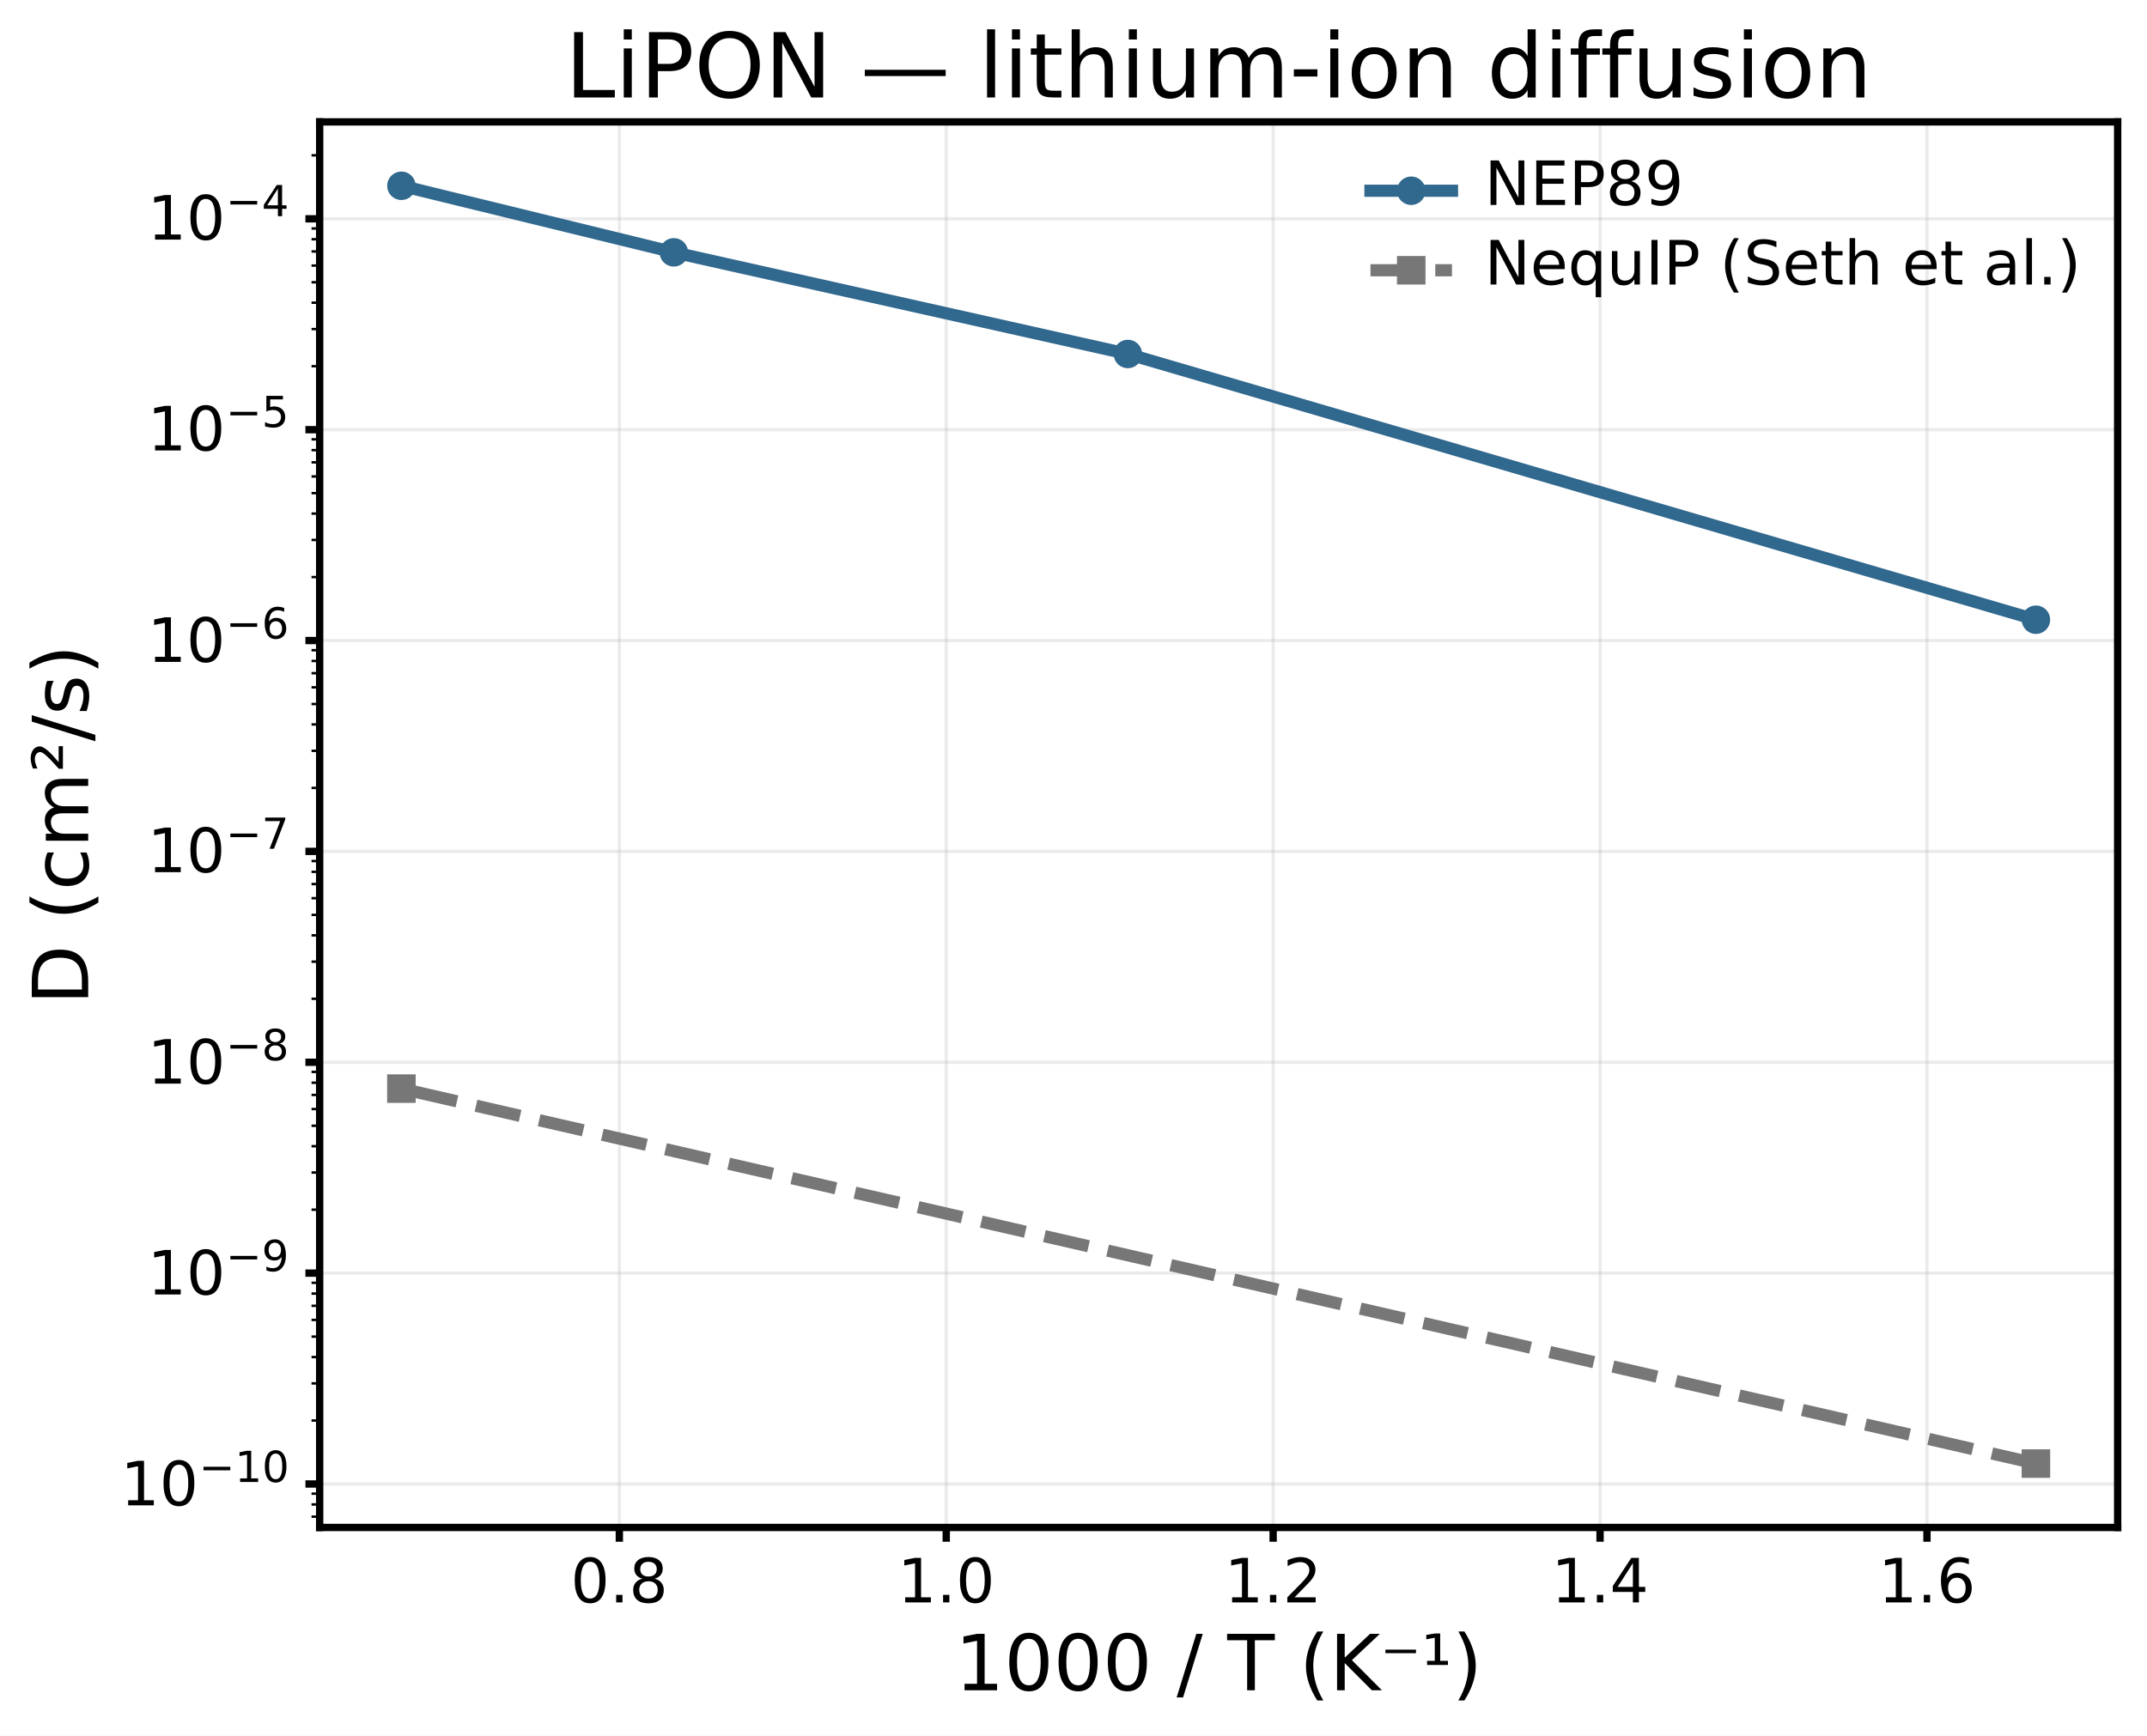
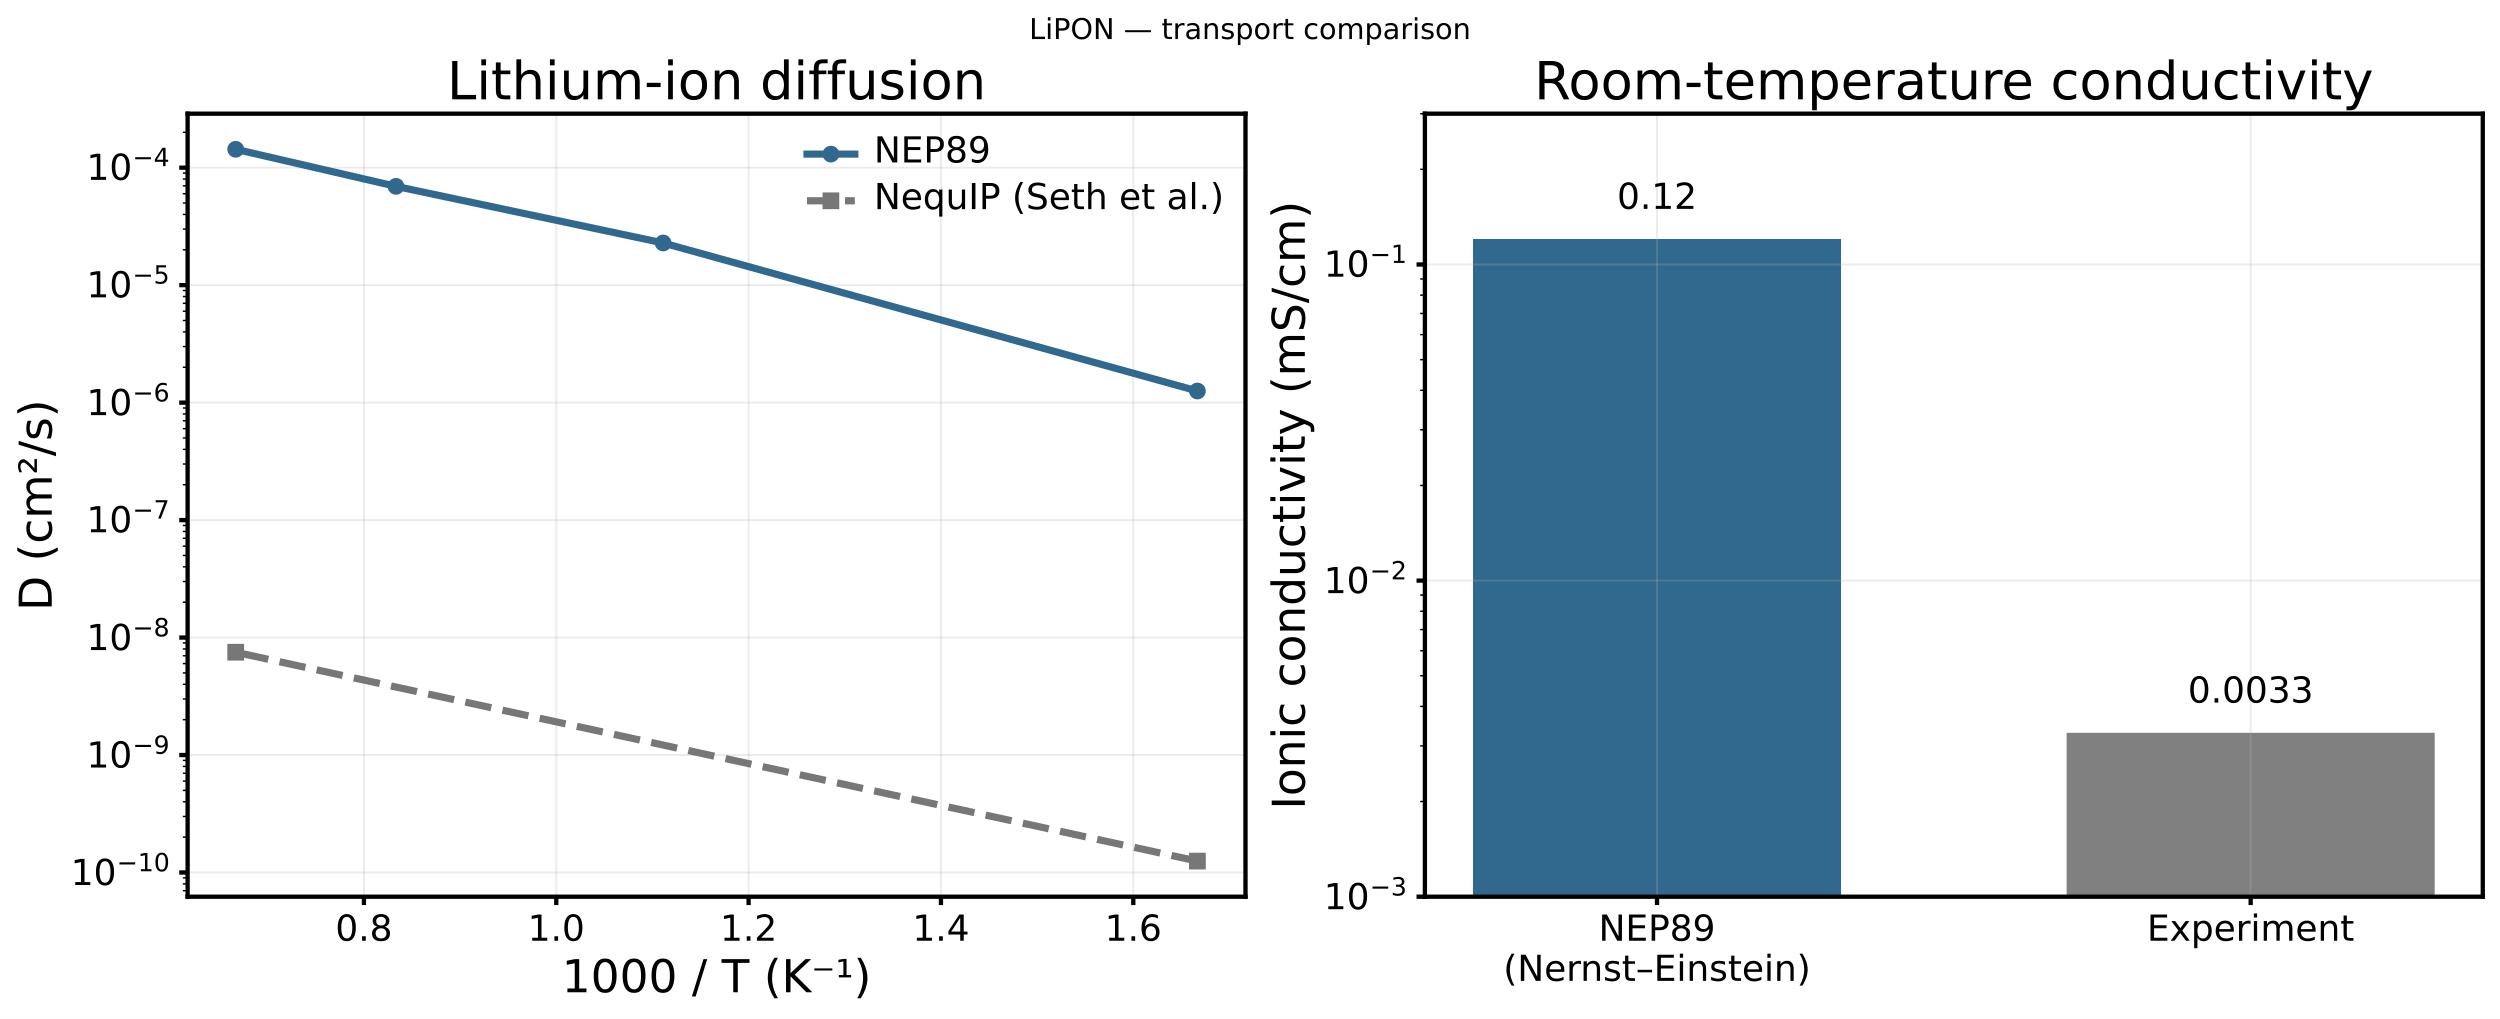
- <svg xmlns="http://www.w3.org/2000/svg" xmlns:xlink="http://www.w3.org/1999/xlink" width="526.8pt" height="426pt" viewBox="0 0 526.8 426" version="1.1">
+ <svg xmlns="http://www.w3.org/2000/svg" xmlns:xlink="http://www.w3.org/1999/xlink" width="1045.2pt" height="426pt" viewBox="0 0 1045.2 426" version="1.1">
  <defs>
    <style type="text/css">*{stroke-linejoin: round; stroke-linecap: butt}</style>
  </defs>
  <g id="figure_1">
    <g id="patch_1">
-       <path d="M 0 426 L 526.8 426 L 526.8 0 L 0 0 z " style="fill: #ffffff" />
+       <path d="M 0 426 L 1045.2 426 L 1045.2 0 L 0 0 z " style="fill: #ffffff" />
    </g>
    <g id="axes_1">
      <g id="patch_2">
-         <path d="M 78.438 374.894 L 519.6 374.894 L 519.6 29.917 L 78.438 29.917 z " style="fill: #ffffff" />
+         <path d="M 78.438 374.894 L 520.716 374.894 L 520.716 47.531 L 78.438 47.531 z " style="fill: #ffffff" />
      </g>
      <g id="matplotlib.axis_1">
        <g id="xtick_1">
          <g id="line2d_1">
-             <path d="M 151.965 374.894 L 151.965 29.917 " clip-path="url(#p8b41a40619)" style="fill: none; stroke: #b0b0b0; stroke-opacity: 0.25; stroke-width: 0.8; stroke-linecap: square" />
+             <path d="M 152.151 374.894 L 152.151 47.531 " clip-path="url(#pea3d9ee9ef)" style="fill: none; stroke: #b0b0b0; stroke-opacity: 0.25; stroke-width: 0.8; stroke-linecap: square" />
          </g>
          <g id="line2d_2">
            <defs>
-               <path id="me7ac1011f6" d="M 0 0 L 0 3.5 " style="stroke: #000000; stroke-width: 1.8" />
+               <path id="m9c384a475c" d="M 0 0 L 0 3.5 " style="stroke: #000000; stroke-width: 1.8" />
            </defs>
            <g>
-               <use xlink:href="#me7ac1011f6" x="151.965" y="374.894" style="stroke: #000000; stroke-width: 1.8" />
+               <use xlink:href="#m9c384a475c" x="152.151" y="374.894" style="stroke: #000000; stroke-width: 1.8" />
            </g>
          </g>
          <g id="text_1">
-             <text style="font: 15px 'DejaVu Sans'; text-anchor: middle" x="151.965" y="393.292" transform="rotate(-0 151.9653 393.2916)">0.8</text>
+             <text style="font: 15px 'DejaVu Sans'; text-anchor: middle" x="152.151" y="393.292" transform="rotate(-0 152.1513 393.2916)">0.8</text>
          </g>
        </g>
        <g id="xtick_2">
          <g id="line2d_3">
-             <path d="M 232.176 374.894 L 232.176 29.917 " clip-path="url(#p8b41a40619)" style="fill: none; stroke: #b0b0b0; stroke-opacity: 0.25; stroke-width: 0.8; stroke-linecap: square" />
+             <path d="M 232.565 374.894 L 232.565 47.531 " clip-path="url(#pea3d9ee9ef)" style="fill: none; stroke: #b0b0b0; stroke-opacity: 0.25; stroke-width: 0.8; stroke-linecap: square" />
          </g>
          <g id="line2d_4">
            <g>
-               <use xlink:href="#me7ac1011f6" x="232.176" y="374.894" style="stroke: #000000; stroke-width: 1.8" />
+               <use xlink:href="#m9c384a475c" x="232.565" y="374.894" style="stroke: #000000; stroke-width: 1.8" />
            </g>
          </g>
          <g id="text_2">
-             <text style="font: 15px 'DejaVu Sans'; text-anchor: middle" x="232.176" y="393.292" transform="rotate(-0 232.1764 393.2916)">1.0</text>
+             <text style="font: 15px 'DejaVu Sans'; text-anchor: middle" x="232.565" y="393.292" transform="rotate(-0 232.5654 393.2916)">1.0</text>
          </g>
        </g>
        <g id="xtick_3">
          <g id="line2d_5">
-             <path d="M 312.387 374.894 L 312.387 29.917 " clip-path="url(#p8b41a40619)" style="fill: none; stroke: #b0b0b0; stroke-opacity: 0.25; stroke-width: 0.8; stroke-linecap: square" />
+             <path d="M 312.979 374.894 L 312.979 47.531 " clip-path="url(#pea3d9ee9ef)" style="fill: none; stroke: #b0b0b0; stroke-opacity: 0.25; stroke-width: 0.8; stroke-linecap: square" />
          </g>
          <g id="line2d_6">
            <g>
-               <use xlink:href="#me7ac1011f6" x="312.387" y="374.894" style="stroke: #000000; stroke-width: 1.8" />
+               <use xlink:href="#m9c384a475c" x="312.979" y="374.894" style="stroke: #000000; stroke-width: 1.8" />
            </g>
          </g>
          <g id="text_3">
-             <text style="font: 15px 'DejaVu Sans'; text-anchor: middle" x="312.387" y="393.292" transform="rotate(-0 312.3875 393.2916)">1.2</text>
+             <text style="font: 15px 'DejaVu Sans'; text-anchor: middle" x="312.979" y="393.292" transform="rotate(-0 312.9794 393.2916)">1.2</text>
          </g>
        </g>
        <g id="xtick_4">
          <g id="line2d_7">
-             <path d="M 392.599 374.894 L 392.599 29.917 " clip-path="url(#p8b41a40619)" style="fill: none; stroke: #b0b0b0; stroke-opacity: 0.25; stroke-width: 0.8; stroke-linecap: square" />
+             <path d="M 393.394 374.894 L 393.394 47.531 " clip-path="url(#pea3d9ee9ef)" style="fill: none; stroke: #b0b0b0; stroke-opacity: 0.25; stroke-width: 0.8; stroke-linecap: square" />
          </g>
          <g id="line2d_8">
            <g>
-               <use xlink:href="#me7ac1011f6" x="392.599" y="374.894" style="stroke: #000000; stroke-width: 1.8" />
+               <use xlink:href="#m9c384a475c" x="393.394" y="374.894" style="stroke: #000000; stroke-width: 1.8" />
            </g>
          </g>
          <g id="text_4">
-             <text style="font: 15px 'DejaVu Sans'; text-anchor: middle" x="392.599" y="393.292" transform="rotate(-0 392.5986 393.2916)">1.4</text>
+             <text style="font: 15px 'DejaVu Sans'; text-anchor: middle" x="393.394" y="393.292" transform="rotate(-0 393.3935 393.2916)">1.4</text>
          </g>
        </g>
        <g id="xtick_5">
          <g id="line2d_9">
-             <path d="M 472.81 374.894 L 472.81 29.917 " clip-path="url(#p8b41a40619)" style="fill: none; stroke: #b0b0b0; stroke-opacity: 0.25; stroke-width: 0.8; stroke-linecap: square" />
+             <path d="M 473.808 374.894 L 473.808 47.531 " clip-path="url(#pea3d9ee9ef)" style="fill: none; stroke: #b0b0b0; stroke-opacity: 0.25; stroke-width: 0.8; stroke-linecap: square" />
          </g>
          <g id="line2d_10">
            <g>
-               <use xlink:href="#me7ac1011f6" x="472.81" y="374.894" style="stroke: #000000; stroke-width: 1.8" />
+               <use xlink:href="#m9c384a475c" x="473.808" y="374.894" style="stroke: #000000; stroke-width: 1.8" />
            </g>
          </g>
          <g id="text_5">
-             <text style="font: 15px 'DejaVu Sans'; text-anchor: middle" x="472.81" y="393.292" transform="rotate(-0 472.8097 393.2916)">1.6</text>
+             <text style="font: 15px 'DejaVu Sans'; text-anchor: middle" x="473.808" y="393.292" transform="rotate(-0 473.8076 393.2916)">1.6</text>
          </g>
        </g>
        <g id="text_6">
-           <text style="font: 19px 'DejaVu Sans'; text-anchor: middle" x="299.019" y="414.848" transform="rotate(-0 299.019 414.8481)">1000 / T (K⁻¹)</text>
+           <text style="font: 19px 'DejaVu Sans'; text-anchor: middle" x="299.577" y="414.848" transform="rotate(-0 299.5771 414.8481)">1000 / T (K⁻¹)</text>
        </g>
      </g>
      <g id="matplotlib.axis_2">
        <g id="ytick_1">
          <g id="line2d_11">
-             <path d="M 78.438 364.229 L 519.6 364.229 " clip-path="url(#p8b41a40619)" style="fill: none; stroke: #b0b0b0; stroke-opacity: 0.25; stroke-width: 0.8; stroke-linecap: square" />
+             <path d="M 78.438 364.773 L 520.716 364.773 " clip-path="url(#pea3d9ee9ef)" style="fill: none; stroke: #b0b0b0; stroke-opacity: 0.25; stroke-width: 0.8; stroke-linecap: square" />
          </g>
          <g id="line2d_12">
            <defs>
-               <path id="m8099c9e03c" d="M 0 0 L -3.5 0 " style="stroke: #000000; stroke-width: 1.8" />
+               <path id="m17ea9ce365" d="M 0 0 L -3.5 0 " style="stroke: #000000; stroke-width: 1.8" />
            </defs>
            <g>
-               <use xlink:href="#m8099c9e03c" x="78.438" y="364.229" style="stroke: #000000; stroke-width: 1.8" />
+               <use xlink:href="#m17ea9ce365" x="78.438" y="364.773" style="stroke: #000000; stroke-width: 1.8" />
            </g>
          </g>
          <g id="text_7">
-             <g transform="translate(29.58844 369.9275)">
+             <g transform="translate(29.58844 370.472)">
              <text>
                <tspan style="font: 15px 'DejaVu Sans'" x="0 9.543" y="-0.459">10</tspan>
                <tspan style="font: 10.5px 'DejaVu Sans'" x="19.23 28.028 34.709" y="-6.202">−10</tspan>
              </text>
            </g>
          </g>
        </g>
        <g id="ytick_2">
          <g id="line2d_13">
-             <path d="M 78.438 312.474 L 519.6 312.474 " clip-path="url(#p8b41a40619)" style="fill: none; stroke: #b0b0b0; stroke-opacity: 0.25; stroke-width: 0.8; stroke-linecap: square" />
+             <path d="M 78.438 315.661 L 520.716 315.661 " clip-path="url(#pea3d9ee9ef)" style="fill: none; stroke: #b0b0b0; stroke-opacity: 0.25; stroke-width: 0.8; stroke-linecap: square" />
          </g>
          <g id="line2d_14">
            <g>
-               <use xlink:href="#m8099c9e03c" x="78.438" y="312.474" style="stroke: #000000; stroke-width: 1.8" />
+               <use xlink:href="#m17ea9ce365" x="78.438" y="315.661" style="stroke: #000000; stroke-width: 1.8" />
            </g>
          </g>
          <g id="text_8">
-             <g transform="translate(36.18844 318.173)">
+             <g transform="translate(36.18844 321.3601)">
              <text>
                <tspan style="font: 15px 'DejaVu Sans'" x="0 9.543" y="-0.459">10</tspan>
                <tspan style="font: 10.5px 'DejaVu Sans'" x="19.23 28.028" y="-6.202">−9</tspan>
              </text>
            </g>
          </g>
        </g>
        <g id="ytick_3">
          <g id="line2d_15">
-             <path d="M 78.438 260.72 L 519.6 260.72 " clip-path="url(#p8b41a40619)" style="fill: none; stroke: #b0b0b0; stroke-opacity: 0.25; stroke-width: 0.8; stroke-linecap: square" />
+             <path d="M 78.438 266.549 L 520.716 266.549 " clip-path="url(#pea3d9ee9ef)" style="fill: none; stroke: #b0b0b0; stroke-opacity: 0.25; stroke-width: 0.8; stroke-linecap: square" />
          </g>
          <g id="line2d_16">
            <g>
-               <use xlink:href="#m8099c9e03c" x="78.438" y="260.72" style="stroke: #000000; stroke-width: 1.8" />
+               <use xlink:href="#m17ea9ce365" x="78.438" y="266.549" style="stroke: #000000; stroke-width: 1.8" />
            </g>
          </g>
          <g id="text_9">
-             <g transform="translate(36.18844 266.4186)">
+             <g transform="translate(36.18844 272.2482)">
              <text>
                <tspan style="font: 15px 'DejaVu Sans'" x="0 9.543" y="-0.459">10</tspan>
                <tspan style="font: 10.5px 'DejaVu Sans'" x="19.23 28.028" y="-6.202">−8</tspan>
              </text>
            </g>
          </g>
        </g>
        <g id="ytick_4">
          <g id="line2d_17">
-             <path d="M 78.438 208.965 L 519.6 208.965 " clip-path="url(#p8b41a40619)" style="fill: none; stroke: #b0b0b0; stroke-opacity: 0.25; stroke-width: 0.8; stroke-linecap: square" />
+             <path d="M 78.438 217.438 L 520.716 217.438 " clip-path="url(#pea3d9ee9ef)" style="fill: none; stroke: #b0b0b0; stroke-opacity: 0.25; stroke-width: 0.8; stroke-linecap: square" />
          </g>
          <g id="line2d_18">
            <g>
-               <use xlink:href="#m8099c9e03c" x="78.438" y="208.965" style="stroke: #000000; stroke-width: 1.8" />
+               <use xlink:href="#m17ea9ce365" x="78.438" y="217.438" style="stroke: #000000; stroke-width: 1.8" />
            </g>
          </g>
          <g id="text_10">
-             <g transform="translate(36.18844 214.6642)">
+             <g transform="translate(36.18844 223.1364)">
              <text>
                <tspan style="font: 15px 'DejaVu Sans'" x="0 9.543" y="-0.602">10</tspan>
                <tspan style="font: 10.5px 'DejaVu Sans'" x="19.23 28.028" y="-6.344">−7</tspan>
              </text>
            </g>
          </g>
        </g>
        <g id="ytick_5">
          <g id="line2d_19">
-             <path d="M 78.438 157.211 L 519.6 157.211 " clip-path="url(#p8b41a40619)" style="fill: none; stroke: #b0b0b0; stroke-opacity: 0.25; stroke-width: 0.8; stroke-linecap: square" />
+             <path d="M 78.438 168.326 L 520.716 168.326 " clip-path="url(#pea3d9ee9ef)" style="fill: none; stroke: #b0b0b0; stroke-opacity: 0.25; stroke-width: 0.8; stroke-linecap: square" />
          </g>
          <g id="line2d_20">
            <g>
-               <use xlink:href="#m8099c9e03c" x="78.438" y="157.211" style="stroke: #000000; stroke-width: 1.8" />
+               <use xlink:href="#m17ea9ce365" x="78.438" y="168.326" style="stroke: #000000; stroke-width: 1.8" />
            </g>
          </g>
          <g id="text_11">
-             <g transform="translate(36.18844 162.9098)">
+             <g transform="translate(36.18844 174.0245)">
              <text>
                <tspan style="font: 15px 'DejaVu Sans'" x="0 9.543" y="-0.459">10</tspan>
                <tspan style="font: 10.5px 'DejaVu Sans'" x="19.23 28.028" y="-6.202">−6</tspan>
              </text>
            </g>
          </g>
        </g>
        <g id="ytick_6">
          <g id="line2d_21">
-             <path d="M 78.438 105.457 L 519.6 105.457 " clip-path="url(#p8b41a40619)" style="fill: none; stroke: #b0b0b0; stroke-opacity: 0.25; stroke-width: 0.8; stroke-linecap: square" />
+             <path d="M 78.438 119.214 L 520.716 119.214 " clip-path="url(#pea3d9ee9ef)" style="fill: none; stroke: #b0b0b0; stroke-opacity: 0.25; stroke-width: 0.8; stroke-linecap: square" />
          </g>
          <g id="line2d_22">
            <g>
-               <use xlink:href="#m8099c9e03c" x="78.438" y="105.457" style="stroke: #000000; stroke-width: 1.8" />
+               <use xlink:href="#m17ea9ce365" x="78.438" y="119.214" style="stroke: #000000; stroke-width: 1.8" />
            </g>
          </g>
          <g id="text_12">
-             <g transform="translate(36.18844 111.1554)">
+             <g transform="translate(36.18844 124.9126)">
              <text>
                <tspan style="font: 15px 'DejaVu Sans'" x="0 9.543" y="-0.602">10</tspan>
                <tspan style="font: 10.5px 'DejaVu Sans'" x="19.23 28.028" y="-6.344">−5</tspan>
              </text>
            </g>
          </g>
        </g>
        <g id="ytick_7">
          <g id="line2d_23">
-             <path d="M 78.438 53.702 L 519.6 53.702 " clip-path="url(#p8b41a40619)" style="fill: none; stroke: #b0b0b0; stroke-opacity: 0.25; stroke-width: 0.8; stroke-linecap: square" />
+             <path d="M 78.438 70.102 L 520.716 70.102 " clip-path="url(#pea3d9ee9ef)" style="fill: none; stroke: #b0b0b0; stroke-opacity: 0.25; stroke-width: 0.8; stroke-linecap: square" />
          </g>
          <g id="line2d_24">
            <g>
-               <use xlink:href="#m8099c9e03c" x="78.438" y="53.702" style="stroke: #000000; stroke-width: 1.8" />
+               <use xlink:href="#m17ea9ce365" x="78.438" y="70.102" style="stroke: #000000; stroke-width: 1.8" />
            </g>
          </g>
          <g id="text_13">
-             <g transform="translate(36.18844 59.40093)">
+             <g transform="translate(36.18844 75.80069)">
              <text>
                <tspan style="font: 15px 'DejaVu Sans'" x="0 9.543" y="-0.602">10</tspan>
                <tspan style="font: 10.5px 'DejaVu Sans'" x="19.23 28.028" y="-6.344">−4</tspan>
              </text>
            </g>
          </g>
        </g>
        <g id="ytick_8">
          <g id="line2d_25">
            <defs>
-               <path id="mcd91b40dd8" d="M 0 0 L -2 0 " style="stroke: #000000; stroke-width: 0.6" />
+               <path id="md0afbcfcbe" d="M 0 0 L -2 0 " style="stroke: #000000; stroke-width: 0.6" />
            </defs>
            <g>
-               <use xlink:href="#mcd91b40dd8" x="78.438" y="372.245" style="stroke: #000000; stroke-width: 0.6" />
+               <use xlink:href="#md0afbcfcbe" x="78.438" y="372.381" style="stroke: #000000; stroke-width: 0.6" />
            </g>
          </g>
        </g>
        <g id="ytick_9">
          <g id="line2d_26">
            <g>
-               <use xlink:href="#mcd91b40dd8" x="78.438" y="369.244" style="stroke: #000000; stroke-width: 0.6" />
+               <use xlink:href="#md0afbcfcbe" x="78.438" y="369.533" style="stroke: #000000; stroke-width: 0.6" />
            </g>
          </g>
        </g>
        <g id="ytick_10">
          <g id="line2d_27">
            <g>
-               <use xlink:href="#mcd91b40dd8" x="78.438" y="366.597" style="stroke: #000000; stroke-width: 0.6" />
+               <use xlink:href="#md0afbcfcbe" x="78.438" y="367.02" style="stroke: #000000; stroke-width: 0.6" />
            </g>
          </g>
        </g>
        <g id="ytick_11">
          <g id="line2d_28">
            <g>
-               <use xlink:href="#mcd91b40dd8" x="78.438" y="348.649" style="stroke: #000000; stroke-width: 0.6" />
+               <use xlink:href="#md0afbcfcbe" x="78.438" y="349.989" style="stroke: #000000; stroke-width: 0.6" />
            </g>
          </g>
        </g>
        <g id="ytick_12">
          <g id="line2d_29">
            <g>
-               <use xlink:href="#mcd91b40dd8" x="78.438" y="339.535" style="stroke: #000000; stroke-width: 0.6" />
+               <use xlink:href="#md0afbcfcbe" x="78.438" y="341.341" style="stroke: #000000; stroke-width: 0.6" />
            </g>
          </g>
        </g>
        <g id="ytick_13">
          <g id="line2d_30">
            <g>
-               <use xlink:href="#mcd91b40dd8" x="78.438" y="333.069" style="stroke: #000000; stroke-width: 0.6" />
+               <use xlink:href="#md0afbcfcbe" x="78.438" y="335.205" style="stroke: #000000; stroke-width: 0.6" />
            </g>
          </g>
        </g>
        <g id="ytick_14">
          <g id="line2d_31">
            <g>
-               <use xlink:href="#mcd91b40dd8" x="78.438" y="328.054" style="stroke: #000000; stroke-width: 0.6" />
+               <use xlink:href="#md0afbcfcbe" x="78.438" y="330.445" style="stroke: #000000; stroke-width: 0.6" />
            </g>
          </g>
        </g>
        <g id="ytick_15">
          <g id="line2d_32">
            <g>
-               <use xlink:href="#mcd91b40dd8" x="78.438" y="323.956" style="stroke: #000000; stroke-width: 0.6" />
+               <use xlink:href="#md0afbcfcbe" x="78.438" y="326.557" style="stroke: #000000; stroke-width: 0.6" />
            </g>
          </g>
        </g>
        <g id="ytick_16">
          <g id="line2d_33">
            <g>
-               <use xlink:href="#mcd91b40dd8" x="78.438" y="320.491" style="stroke: #000000; stroke-width: 0.6" />
+               <use xlink:href="#md0afbcfcbe" x="78.438" y="323.269" style="stroke: #000000; stroke-width: 0.6" />
            </g>
          </g>
        </g>
        <g id="ytick_17">
          <g id="line2d_34">
            <g>
-               <use xlink:href="#mcd91b40dd8" x="78.438" y="317.49" style="stroke: #000000; stroke-width: 0.6" />
+               <use xlink:href="#md0afbcfcbe" x="78.438" y="320.421" style="stroke: #000000; stroke-width: 0.6" />
            </g>
          </g>
        </g>
        <g id="ytick_18">
          <g id="line2d_35">
            <g>
-               <use xlink:href="#mcd91b40dd8" x="78.438" y="314.842" style="stroke: #000000; stroke-width: 0.6" />
+               <use xlink:href="#md0afbcfcbe" x="78.438" y="317.909" style="stroke: #000000; stroke-width: 0.6" />
            </g>
          </g>
        </g>
        <g id="ytick_19">
          <g id="line2d_36">
            <g>
-               <use xlink:href="#mcd91b40dd8" x="78.438" y="296.895" style="stroke: #000000; stroke-width: 0.6" />
+               <use xlink:href="#md0afbcfcbe" x="78.438" y="300.877" style="stroke: #000000; stroke-width: 0.6" />
            </g>
          </g>
        </g>
        <g id="ytick_20">
          <g id="line2d_37">
            <g>
-               <use xlink:href="#mcd91b40dd8" x="78.438" y="287.781" style="stroke: #000000; stroke-width: 0.6" />
+               <use xlink:href="#md0afbcfcbe" x="78.438" y="292.229" style="stroke: #000000; stroke-width: 0.6" />
            </g>
          </g>
        </g>
        <g id="ytick_21">
          <g id="line2d_38">
            <g>
-               <use xlink:href="#mcd91b40dd8" x="78.438" y="281.315" style="stroke: #000000; stroke-width: 0.6" />
+               <use xlink:href="#md0afbcfcbe" x="78.438" y="286.093" style="stroke: #000000; stroke-width: 0.6" />
            </g>
          </g>
        </g>
        <g id="ytick_22">
          <g id="line2d_39">
            <g>
-               <use xlink:href="#mcd91b40dd8" x="78.438" y="276.299" style="stroke: #000000; stroke-width: 0.6" />
+               <use xlink:href="#md0afbcfcbe" x="78.438" y="281.334" style="stroke: #000000; stroke-width: 0.6" />
            </g>
          </g>
        </g>
        <g id="ytick_23">
          <g id="line2d_40">
            <g>
-               <use xlink:href="#mcd91b40dd8" x="78.438" y="272.201" style="stroke: #000000; stroke-width: 0.6" />
+               <use xlink:href="#md0afbcfcbe" x="78.438" y="277.445" style="stroke: #000000; stroke-width: 0.6" />
            </g>
          </g>
        </g>
        <g id="ytick_24">
          <g id="line2d_41">
            <g>
-               <use xlink:href="#mcd91b40dd8" x="78.438" y="268.737" style="stroke: #000000; stroke-width: 0.6" />
+               <use xlink:href="#md0afbcfcbe" x="78.438" y="274.157" style="stroke: #000000; stroke-width: 0.6" />
            </g>
          </g>
        </g>
        <g id="ytick_25">
          <g id="line2d_42">
            <g>
-               <use xlink:href="#mcd91b40dd8" x="78.438" y="265.735" style="stroke: #000000; stroke-width: 0.6" />
+               <use xlink:href="#md0afbcfcbe" x="78.438" y="271.309" style="stroke: #000000; stroke-width: 0.6" />
            </g>
          </g>
        </g>
        <g id="ytick_26">
          <g id="line2d_43">
            <g>
-               <use xlink:href="#mcd91b40dd8" x="78.438" y="263.088" style="stroke: #000000; stroke-width: 0.6" />
+               <use xlink:href="#md0afbcfcbe" x="78.438" y="268.797" style="stroke: #000000; stroke-width: 0.6" />
            </g>
          </g>
        </g>
        <g id="ytick_27">
          <g id="line2d_44">
            <g>
-               <use xlink:href="#mcd91b40dd8" x="78.438" y="245.14" style="stroke: #000000; stroke-width: 0.6" />
+               <use xlink:href="#md0afbcfcbe" x="78.438" y="251.765" style="stroke: #000000; stroke-width: 0.6" />
            </g>
          </g>
        </g>
        <g id="ytick_28">
          <g id="line2d_45">
            <g>
-               <use xlink:href="#mcd91b40dd8" x="78.438" y="236.027" style="stroke: #000000; stroke-width: 0.6" />
+               <use xlink:href="#md0afbcfcbe" x="78.438" y="243.117" style="stroke: #000000; stroke-width: 0.6" />
            </g>
          </g>
        </g>
        <g id="ytick_29">
          <g id="line2d_46">
            <g>
-               <use xlink:href="#mcd91b40dd8" x="78.438" y="229.561" style="stroke: #000000; stroke-width: 0.6" />
+               <use xlink:href="#md0afbcfcbe" x="78.438" y="236.981" style="stroke: #000000; stroke-width: 0.6" />
            </g>
          </g>
        </g>
        <g id="ytick_30">
          <g id="line2d_47">
            <g>
-               <use xlink:href="#mcd91b40dd8" x="78.438" y="224.545" style="stroke: #000000; stroke-width: 0.6" />
+               <use xlink:href="#md0afbcfcbe" x="78.438" y="232.222" style="stroke: #000000; stroke-width: 0.6" />
            </g>
          </g>
        </g>
        <g id="ytick_31">
          <g id="line2d_48">
            <g>
-               <use xlink:href="#mcd91b40dd8" x="78.438" y="220.447" style="stroke: #000000; stroke-width: 0.6" />
+               <use xlink:href="#md0afbcfcbe" x="78.438" y="228.333" style="stroke: #000000; stroke-width: 0.6" />
            </g>
          </g>
        </g>
        <g id="ytick_32">
          <g id="line2d_49">
            <g>
-               <use xlink:href="#mcd91b40dd8" x="78.438" y="216.982" style="stroke: #000000; stroke-width: 0.6" />
+               <use xlink:href="#md0afbcfcbe" x="78.438" y="225.045" style="stroke: #000000; stroke-width: 0.6" />
            </g>
          </g>
        </g>
        <g id="ytick_33">
          <g id="line2d_50">
            <g>
-               <use xlink:href="#mcd91b40dd8" x="78.438" y="213.981" style="stroke: #000000; stroke-width: 0.6" />
+               <use xlink:href="#md0afbcfcbe" x="78.438" y="222.197" style="stroke: #000000; stroke-width: 0.6" />
            </g>
          </g>
        </g>
        <g id="ytick_34">
          <g id="line2d_51">
            <g>
-               <use xlink:href="#mcd91b40dd8" x="78.438" y="211.334" style="stroke: #000000; stroke-width: 0.6" />
+               <use xlink:href="#md0afbcfcbe" x="78.438" y="219.685" style="stroke: #000000; stroke-width: 0.6" />
            </g>
          </g>
        </g>
        <g id="ytick_35">
          <g id="line2d_52">
            <g>
-               <use xlink:href="#mcd91b40dd8" x="78.438" y="193.386" style="stroke: #000000; stroke-width: 0.6" />
+               <use xlink:href="#md0afbcfcbe" x="78.438" y="202.653" style="stroke: #000000; stroke-width: 0.6" />
            </g>
          </g>
        </g>
        <g id="ytick_36">
          <g id="line2d_53">
            <g>
-               <use xlink:href="#mcd91b40dd8" x="78.438" y="184.272" style="stroke: #000000; stroke-width: 0.6" />
+               <use xlink:href="#md0afbcfcbe" x="78.438" y="194.005" style="stroke: #000000; stroke-width: 0.6" />
            </g>
          </g>
        </g>
        <g id="ytick_37">
          <g id="line2d_54">
            <g>
-               <use xlink:href="#mcd91b40dd8" x="78.438" y="177.806" style="stroke: #000000; stroke-width: 0.6" />
+               <use xlink:href="#md0afbcfcbe" x="78.438" y="187.869" style="stroke: #000000; stroke-width: 0.6" />
            </g>
          </g>
        </g>
        <g id="ytick_38">
          <g id="line2d_55">
            <g>
-               <use xlink:href="#mcd91b40dd8" x="78.438" y="172.791" style="stroke: #000000; stroke-width: 0.6" />
+               <use xlink:href="#md0afbcfcbe" x="78.438" y="183.11" style="stroke: #000000; stroke-width: 0.6" />
            </g>
          </g>
        </g>
        <g id="ytick_39">
          <g id="line2d_56">
            <g>
-               <use xlink:href="#mcd91b40dd8" x="78.438" y="168.693" style="stroke: #000000; stroke-width: 0.6" />
+               <use xlink:href="#md0afbcfcbe" x="78.438" y="179.221" style="stroke: #000000; stroke-width: 0.6" />
            </g>
          </g>
        </g>
        <g id="ytick_40">
          <g id="line2d_57">
            <g>
-               <use xlink:href="#mcd91b40dd8" x="78.438" y="165.228" style="stroke: #000000; stroke-width: 0.6" />
+               <use xlink:href="#md0afbcfcbe" x="78.438" y="175.933" style="stroke: #000000; stroke-width: 0.6" />
            </g>
          </g>
        </g>
        <g id="ytick_41">
          <g id="line2d_58">
            <g>
-               <use xlink:href="#mcd91b40dd8" x="78.438" y="162.226" style="stroke: #000000; stroke-width: 0.6" />
+               <use xlink:href="#md0afbcfcbe" x="78.438" y="173.085" style="stroke: #000000; stroke-width: 0.6" />
            </g>
          </g>
        </g>
        <g id="ytick_42">
          <g id="line2d_59">
            <g>
-               <use xlink:href="#mcd91b40dd8" x="78.438" y="159.579" style="stroke: #000000; stroke-width: 0.6" />
+               <use xlink:href="#md0afbcfcbe" x="78.438" y="170.573" style="stroke: #000000; stroke-width: 0.6" />
            </g>
          </g>
        </g>
        <g id="ytick_43">
          <g id="line2d_60">
            <g>
-               <use xlink:href="#mcd91b40dd8" x="78.438" y="141.631" style="stroke: #000000; stroke-width: 0.6" />
+               <use xlink:href="#md0afbcfcbe" x="78.438" y="153.541" style="stroke: #000000; stroke-width: 0.6" />
            </g>
          </g>
        </g>
        <g id="ytick_44">
          <g id="line2d_61">
            <g>
-               <use xlink:href="#mcd91b40dd8" x="78.438" y="132.518" style="stroke: #000000; stroke-width: 0.6" />
+               <use xlink:href="#md0afbcfcbe" x="78.438" y="144.893" style="stroke: #000000; stroke-width: 0.6" />
            </g>
          </g>
        </g>
        <g id="ytick_45">
          <g id="line2d_62">
            <g>
-               <use xlink:href="#mcd91b40dd8" x="78.438" y="126.052" style="stroke: #000000; stroke-width: 0.6" />
+               <use xlink:href="#md0afbcfcbe" x="78.438" y="138.757" style="stroke: #000000; stroke-width: 0.6" />
            </g>
          </g>
        </g>
        <g id="ytick_46">
          <g id="line2d_63">
            <g>
-               <use xlink:href="#mcd91b40dd8" x="78.438" y="121.036" style="stroke: #000000; stroke-width: 0.6" />
+               <use xlink:href="#md0afbcfcbe" x="78.438" y="133.998" style="stroke: #000000; stroke-width: 0.6" />
            </g>
          </g>
        </g>
        <g id="ytick_47">
          <g id="line2d_64">
            <g>
-               <use xlink:href="#mcd91b40dd8" x="78.438" y="116.938" style="stroke: #000000; stroke-width: 0.6" />
+               <use xlink:href="#md0afbcfcbe" x="78.438" y="130.109" style="stroke: #000000; stroke-width: 0.6" />
            </g>
          </g>
        </g>
        <g id="ytick_48">
          <g id="line2d_65">
            <g>
-               <use xlink:href="#mcd91b40dd8" x="78.438" y="113.473" style="stroke: #000000; stroke-width: 0.6" />
+               <use xlink:href="#md0afbcfcbe" x="78.438" y="126.821" style="stroke: #000000; stroke-width: 0.6" />
            </g>
          </g>
        </g>
        <g id="ytick_49">
          <g id="line2d_66">
            <g>
-               <use xlink:href="#mcd91b40dd8" x="78.438" y="110.472" style="stroke: #000000; stroke-width: 0.6" />
+               <use xlink:href="#md0afbcfcbe" x="78.438" y="123.973" style="stroke: #000000; stroke-width: 0.6" />
            </g>
          </g>
        </g>
        <g id="ytick_50">
          <g id="line2d_67">
            <g>
-               <use xlink:href="#mcd91b40dd8" x="78.438" y="107.825" style="stroke: #000000; stroke-width: 0.6" />
+               <use xlink:href="#md0afbcfcbe" x="78.438" y="121.461" style="stroke: #000000; stroke-width: 0.6" />
            </g>
          </g>
        </g>
        <g id="ytick_51">
          <g id="line2d_68">
            <g>
-               <use xlink:href="#mcd91b40dd8" x="78.438" y="89.877" style="stroke: #000000; stroke-width: 0.6" />
+               <use xlink:href="#md0afbcfcbe" x="78.438" y="104.43" style="stroke: #000000; stroke-width: 0.6" />
            </g>
          </g>
        </g>
        <g id="ytick_52">
          <g id="line2d_69">
            <g>
-               <use xlink:href="#mcd91b40dd8" x="78.438" y="80.763" style="stroke: #000000; stroke-width: 0.6" />
+               <use xlink:href="#md0afbcfcbe" x="78.438" y="95.781" style="stroke: #000000; stroke-width: 0.6" />
            </g>
          </g>
        </g>
        <g id="ytick_53">
          <g id="line2d_70">
            <g>
-               <use xlink:href="#mcd91b40dd8" x="78.438" y="74.297" style="stroke: #000000; stroke-width: 0.6" />
+               <use xlink:href="#md0afbcfcbe" x="78.438" y="89.645" style="stroke: #000000; stroke-width: 0.6" />
            </g>
          </g>
        </g>
        <g id="ytick_54">
          <g id="line2d_71">
            <g>
-               <use xlink:href="#mcd91b40dd8" x="78.438" y="69.282" style="stroke: #000000; stroke-width: 0.6" />
+               <use xlink:href="#md0afbcfcbe" x="78.438" y="84.886" style="stroke: #000000; stroke-width: 0.6" />
            </g>
          </g>
        </g>
        <g id="ytick_55">
          <g id="line2d_72">
            <g>
-               <use xlink:href="#mcd91b40dd8" x="78.438" y="65.184" style="stroke: #000000; stroke-width: 0.6" />
+               <use xlink:href="#md0afbcfcbe" x="78.438" y="80.997" style="stroke: #000000; stroke-width: 0.6" />
            </g>
          </g>
        </g>
        <g id="ytick_56">
          <g id="line2d_73">
            <g>
-               <use xlink:href="#mcd91b40dd8" x="78.438" y="61.719" style="stroke: #000000; stroke-width: 0.6" />
+               <use xlink:href="#md0afbcfcbe" x="78.438" y="77.709" style="stroke: #000000; stroke-width: 0.6" />
            </g>
          </g>
        </g>
        <g id="ytick_57">
          <g id="line2d_74">
            <g>
-               <use xlink:href="#mcd91b40dd8" x="78.438" y="58.718" style="stroke: #000000; stroke-width: 0.6" />
+               <use xlink:href="#md0afbcfcbe" x="78.438" y="74.861" style="stroke: #000000; stroke-width: 0.6" />
            </g>
          </g>
        </g>
        <g id="ytick_58">
          <g id="line2d_75">
            <g>
-               <use xlink:href="#mcd91b40dd8" x="78.438" y="56.07" style="stroke: #000000; stroke-width: 0.6" />
+               <use xlink:href="#md0afbcfcbe" x="78.438" y="72.349" style="stroke: #000000; stroke-width: 0.6" />
            </g>
          </g>
        </g>
        <g id="ytick_59">
          <g id="line2d_76">
            <g>
-               <use xlink:href="#mcd91b40dd8" x="78.438" y="38.122" style="stroke: #000000; stroke-width: 0.6" />
+               <use xlink:href="#md0afbcfcbe" x="78.438" y="55.318" style="stroke: #000000; stroke-width: 0.6" />
            </g>
          </g>
        </g>
        <g id="text_14">
-           <text style="font: 19px 'DejaVu Sans'; text-anchor: middle" x="21.637" y="202.405" transform="rotate(-90 21.63703 202.4052)">D (cm²/s)</text>
+           <text style="font: 19px 'DejaVu Sans'; text-anchor: middle" x="21.637" y="211.212" transform="rotate(-90 21.63703 211.2123)">D (cm²/s)</text>
        </g>
      </g>
      <g id="line2d_77">
-         <path d="M 499.547 152.101 L 276.738 86.876 L 165.334 61.933 L 98.491 45.597 " clip-path="url(#p8b41a40619)" style="fill: none; stroke: #31688e; stroke-width: 3; stroke-linecap: square" />
+         <path d="M 500.612 163.477 L 277.24 101.582 L 165.554 77.913 L 98.542 62.411 " clip-path="url(#pea3d9ee9ef)" style="fill: none; stroke: #31688e; stroke-width: 3; stroke-linecap: square" />
        <defs>
-           <path id="m675153cc64" d="M 0 3 C 0.796 3 1.559 2.684 2.121 2.121 C 2.684 1.559 3 0.796 3 0 C 3 -0.796 2.684 -1.559 2.121 -2.121 C 1.559 -2.684 0.796 -3 0 -3 C -0.796 -3 -1.559 -2.684 -2.121 -2.121 C -2.684 -1.559 -3 -0.796 -3 0 C -3 0.796 -2.684 1.559 -2.121 2.121 C -1.559 2.684 -0.796 3 0 3 z " style="stroke: #31688e" />
+           <path id="m04fd9c3bc1" d="M 0 3 C 0.796 3 1.559 2.684 2.121 2.121 C 2.684 1.559 3 0.796 3 0 C 3 -0.796 2.684 -1.559 2.121 -2.121 C 1.559 -2.684 0.796 -3 0 -3 C -0.796 -3 -1.559 -2.684 -2.121 -2.121 C -2.684 -1.559 -3 -0.796 -3 0 C -3 0.796 -2.684 1.559 -2.121 2.121 C -1.559 2.684 -0.796 3 0 3 z " style="stroke: #31688e" />
        </defs>
-         <g clip-path="url(#p8b41a40619)">
-           <use xlink:href="#m675153cc64" x="499.547" y="152.101" style="fill: #31688e; stroke: #31688e" />
-           <use xlink:href="#m675153cc64" x="276.738" y="86.876" style="fill: #31688e; stroke: #31688e" />
-           <use xlink:href="#m675153cc64" x="165.334" y="61.933" style="fill: #31688e; stroke: #31688e" />
-           <use xlink:href="#m675153cc64" x="98.491" y="45.597" style="fill: #31688e; stroke: #31688e" />
+         <g clip-path="url(#pea3d9ee9ef)">
+           <use xlink:href="#m04fd9c3bc1" x="500.612" y="163.477" style="fill: #31688e; stroke: #31688e" />
+           <use xlink:href="#m04fd9c3bc1" x="277.24" y="101.582" style="fill: #31688e; stroke: #31688e" />
+           <use xlink:href="#m04fd9c3bc1" x="165.554" y="77.913" style="fill: #31688e; stroke: #31688e" />
+           <use xlink:href="#m04fd9c3bc1" x="98.542" y="62.411" style="fill: #31688e; stroke: #31688e" />
        </g>
      </g>
      <g id="line2d_78">
-         <path d="M 499.547 359.213 L 98.491 267.186 " clip-path="url(#p8b41a40619)" style="fill: none; stroke-dasharray: 11.1,4.8; stroke-dashoffset: 0; stroke: #777777; stroke-width: 3" />
+         <path d="M 500.612 360.014 L 98.542 272.685 " clip-path="url(#pea3d9ee9ef)" style="fill: none; stroke-dasharray: 11.1,4.8; stroke-dashoffset: 0; stroke: #777777; stroke-width: 3" />
        <defs>
-           <path id="mda1ee3b017" d="M -3 3 L 3 3 L 3 -3 L -3 -3 z " style="stroke: #777777; stroke-linejoin: miter" />
+           <path id="ma81776f735" d="M -3 3 L 3 3 L 3 -3 L -3 -3 z " style="stroke: #777777; stroke-linejoin: miter" />
        </defs>
-         <g clip-path="url(#p8b41a40619)">
-           <use xlink:href="#mda1ee3b017" x="499.547" y="359.213" style="fill: #777777; stroke: #777777; stroke-linejoin: miter" />
-           <use xlink:href="#mda1ee3b017" x="98.491" y="267.186" style="fill: #777777; stroke: #777777; stroke-linejoin: miter" />
+         <g clip-path="url(#pea3d9ee9ef)">
+           <use xlink:href="#ma81776f735" x="500.612" y="360.014" style="fill: #777777; stroke: #777777; stroke-linejoin: miter" />
+           <use xlink:href="#ma81776f735" x="98.542" y="272.685" style="fill: #777777; stroke: #777777; stroke-linejoin: miter" />
        </g>
      </g>
      <g id="patch_3">
-         <path d="M 78.438 374.894 L 78.438 29.917 " style="fill: none; stroke: #000000; stroke-width: 1.8; stroke-linejoin: miter; stroke-linecap: square" />
+         <path d="M 78.438 374.894 L 78.438 47.531 " style="fill: none; stroke: #000000; stroke-width: 1.8; stroke-linejoin: miter; stroke-linecap: square" />
      </g>
      <g id="patch_4">
-         <path d="M 519.6 374.894 L 519.6 29.917 " style="fill: none; stroke: #000000; stroke-width: 1.8; stroke-linejoin: miter; stroke-linecap: square" />
+         <path d="M 520.716 374.894 L 520.716 47.531 " style="fill: none; stroke: #000000; stroke-width: 1.8; stroke-linejoin: miter; stroke-linecap: square" />
      </g>
      <g id="patch_5">
-         <path d="M 78.438 374.894 L 519.6 374.894 " style="fill: none; stroke: #000000; stroke-width: 1.8; stroke-linejoin: miter; stroke-linecap: square" />
+         <path d="M 78.438 374.894 L 520.716 374.894 " style="fill: none; stroke: #000000; stroke-width: 1.8; stroke-linejoin: miter; stroke-linecap: square" />
      </g>
      <g id="patch_6">
-         <path d="M 78.438 29.917 L 519.6 29.917 " style="fill: none; stroke: #000000; stroke-width: 1.8; stroke-linejoin: miter; stroke-linecap: square" />
+         <path d="M 78.438 47.531 L 520.716 47.531 " style="fill: none; stroke: #000000; stroke-width: 1.8; stroke-linejoin: miter; stroke-linecap: square" />
      </g>
      <g id="text_15">
-         <text style="font: 22px 'DejaVu Sans'; text-anchor: middle" x="299.019" y="23.917" transform="rotate(-0 299.019 23.91656)">LiPON — lithium-ion diffusion</text>
+         <text style="font: 22px 'DejaVu Sans'; text-anchor: middle" x="299.577" y="41.531" transform="rotate(-0 299.5771 41.53079)">Lithium-ion diffusion</text>
      </g>
      <g id="legend_1">
        <g id="line2d_79">
-           <path d="M 336.267 46.814 L 346.267 46.814 L 356.267 46.814 " style="fill: none; stroke: #31688e; stroke-width: 3; stroke-linecap: square" />
+           <path d="M 337.384 64.428 L 347.384 64.428 L 357.384 64.428 " style="fill: none; stroke: #31688e; stroke-width: 3; stroke-linecap: square" />
          <g>
-             <use xlink:href="#m675153cc64" x="346.267" y="46.814" style="fill: #31688e; stroke: #31688e" />
+             <use xlink:href="#m04fd9c3bc1" x="347.384" y="64.428" style="fill: #31688e; stroke: #31688e" />
          </g>
        </g>
        <g id="text_16">
-           <text style="font: 15px 'DejaVu Sans'; text-anchor: start" x="364.267" y="50.314" transform="rotate(-0 364.2675 50.31422)">NEP89</text>
+           <text style="font: 15px 'DejaVu Sans'; text-anchor: start" x="365.384" y="67.928" transform="rotate(-0 365.3837 67.92845)">NEP89</text>
        </g>
        <g id="line2d_80">
-           <path d="M 336.267 66.331 L 346.267 66.331 L 356.267 66.331 " style="fill: none; stroke-dasharray: 11.1,4.8; stroke-dashoffset: 0; stroke: #777777; stroke-width: 3" />
+           <path d="M 337.384 83.946 L 347.384 83.946 L 357.384 83.946 " style="fill: none; stroke-dasharray: 11.1,4.8; stroke-dashoffset: 0; stroke: #777777; stroke-width: 3" />
          <g>
-             <use xlink:href="#mda1ee3b017" x="346.267" y="66.331" style="fill: #777777; stroke: #777777; stroke-linejoin: miter" />
+             <use xlink:href="#ma81776f735" x="347.384" y="83.946" style="fill: #777777; stroke: #777777; stroke-linejoin: miter" />
          </g>
        </g>
        <g id="text_17">
-           <text style="font: 15px 'DejaVu Sans'; text-anchor: start" x="364.267" y="69.831" transform="rotate(-0 364.2675 69.83141)">NequIP (Seth et al.)</text>
-         </g>
-       </g>
+           <text style="font: 15px 'DejaVu Sans'; text-anchor: start" x="365.384" y="87.446" transform="rotate(-0 365.3837 87.44564)">NequIP (Seth et al.)</text>
+         </g>
+       </g>
+     </g>
+     <g id="axes_2">
+       <g id="patch_7">
+         <path d="M 595.722 374.894 L 1038 374.894 L 1038 47.531 L 595.722 47.531 z " style="fill: #ffffff" />
+       </g>
+       <g id="patch_8">
+         <path d="M 615.826 132133.084 L 769.704 132133.084 L 769.704 99.931 L 615.826 99.931 z " clip-path="url(#paa6519a38c)" style="fill: #31688e" />
+       </g>
+       <g id="patch_9">
+         <path d="M 864.017 132133.084 L 1017.896 132133.084 L 1017.896 306.37 L 864.017 306.37 z " clip-path="url(#paa6519a38c)" style="fill: #808080" />
+       </g>
+       <g id="matplotlib.axis_3">
+         <g id="xtick_6">
+           <g id="line2d_81">
+             <path d="M 692.765 374.894 L 692.765 47.531 " clip-path="url(#paa6519a38c)" style="fill: none; stroke: #b0b0b0; stroke-opacity: 0.25; stroke-width: 0.8; stroke-linecap: square" />
+           </g>
+           <g id="line2d_82">
+             <g>
+               <use xlink:href="#m9c384a475c" x="692.765" y="374.894" style="stroke: #000000; stroke-width: 1.8" />
+             </g>
+           </g>
+           <g id="text_18">
+             <text style="font: 15px 'DejaVu Sans'" transform="translate(668.3491 393.2916)">NEP89</text>
+             <text style="font: 15px 'DejaVu Sans'" transform="translate(628.51 410.0883)">(Nernst–Einstein)</text>
+           </g>
+         </g>
+         <g id="xtick_7">
+           <g id="line2d_83">
+             <path d="M 940.957 374.894 L 940.957 47.531 " clip-path="url(#paa6519a38c)" style="fill: none; stroke: #b0b0b0; stroke-opacity: 0.25; stroke-width: 0.8; stroke-linecap: square" />
+           </g>
+           <g id="line2d_84">
+             <g>
+               <use xlink:href="#m9c384a475c" x="940.957" y="374.894" style="stroke: #000000; stroke-width: 1.8" />
+             </g>
+           </g>
+           <g id="text_19">
+             <text style="font: 15px 'DejaVu Sans'; text-anchor: middle" x="940.957" y="393.292" transform="rotate(-0 940.9566 393.2916)">Experiment</text>
+           </g>
+         </g>
+       </g>
+       <g id="matplotlib.axis_4">
+         <g id="ytick_60">
+           <g id="line2d_85">
+             <path d="M 595.722 374.894 L 1038 374.894 " clip-path="url(#paa6519a38c)" style="fill: none; stroke: #b0b0b0; stroke-opacity: 0.25; stroke-width: 0.8; stroke-linecap: square" />
+           </g>
+           <g id="line2d_86">
+             <g>
+               <use xlink:href="#m17ea9ce365" x="595.722" y="374.894" style="stroke: #000000; stroke-width: 1.8" />
+             </g>
+           </g>
+           <g id="text_20">
+             <g transform="translate(553.4722 380.5927)">
+               <text>
+                 <tspan style="font: 15px 'DejaVu Sans'" x="0 9.543" y="-0.459">10</tspan>
+                 <tspan style="font: 10.5px 'DejaVu Sans'" x="19.23 28.028" y="-6.202">−3</tspan>
+               </text>
+             </g>
+           </g>
+         </g>
+         <g id="ytick_61">
+           <g id="line2d_87">
+             <path d="M 595.722 242.739 L 1038 242.739 " clip-path="url(#paa6519a38c)" style="fill: none; stroke: #b0b0b0; stroke-opacity: 0.25; stroke-width: 0.8; stroke-linecap: square" />
+           </g>
+           <g id="line2d_88">
+             <g>
+               <use xlink:href="#m17ea9ce365" x="595.722" y="242.739" style="stroke: #000000; stroke-width: 1.8" />
+             </g>
+           </g>
+           <g id="text_21">
+             <g transform="translate(553.4722 248.4381)">
+               <text>
+                 <tspan style="font: 15px 'DejaVu Sans'" x="0 9.543" y="-0.459">10</tspan>
+                 <tspan style="font: 10.5px 'DejaVu Sans'" x="19.23 28.028" y="-6.202">−2</tspan>
+               </text>
+             </g>
+           </g>
+         </g>
+         <g id="ytick_62">
+           <g id="line2d_89">
+             <path d="M 595.722 110.585 L 1038 110.585 " clip-path="url(#paa6519a38c)" style="fill: none; stroke: #b0b0b0; stroke-opacity: 0.25; stroke-width: 0.8; stroke-linecap: square" />
+           </g>
+           <g id="line2d_90">
+             <g>
+               <use xlink:href="#m17ea9ce365" x="595.722" y="110.585" style="stroke: #000000; stroke-width: 1.8" />
+             </g>
+           </g>
+           <g id="text_22">
+             <g transform="translate(553.4722 116.2834)">
+               <text>
+                 <tspan style="font: 15px 'DejaVu Sans'" x="0 9.543" y="-0.602">10</tspan>
+                 <tspan style="font: 10.5px 'DejaVu Sans'" x="19.23 28.028" y="-6.344">−1</tspan>
+               </text>
+             </g>
+           </g>
+         </g>
+         <g id="ytick_63">
+           <g id="line2d_91">
+             <g>
+               <use xlink:href="#md0afbcfcbe" x="595.722" y="335.111" style="stroke: #000000; stroke-width: 0.6" />
+             </g>
+           </g>
+         </g>
+         <g id="ytick_64">
+           <g id="line2d_92">
+             <g>
+               <use xlink:href="#md0afbcfcbe" x="595.722" y="311.84" style="stroke: #000000; stroke-width: 0.6" />
+             </g>
+           </g>
+         </g>
+         <g id="ytick_65">
+           <g id="line2d_93">
+             <g>
+               <use xlink:href="#md0afbcfcbe" x="595.722" y="295.329" style="stroke: #000000; stroke-width: 0.6" />
+             </g>
+           </g>
+         </g>
+         <g id="ytick_66">
+           <g id="line2d_94">
+             <g>
+               <use xlink:href="#md0afbcfcbe" x="595.722" y="282.522" style="stroke: #000000; stroke-width: 0.6" />
+             </g>
+           </g>
+         </g>
+         <g id="ytick_67">
+           <g id="line2d_95">
+             <g>
+               <use xlink:href="#md0afbcfcbe" x="595.722" y="272.058" style="stroke: #000000; stroke-width: 0.6" />
+             </g>
+           </g>
+         </g>
+         <g id="ytick_68">
+           <g id="line2d_96">
+             <g>
+               <use xlink:href="#md0afbcfcbe" x="595.722" y="263.21" style="stroke: #000000; stroke-width: 0.6" />
+             </g>
+           </g>
+         </g>
+         <g id="ytick_69">
+           <g id="line2d_97">
+             <g>
+               <use xlink:href="#md0afbcfcbe" x="595.722" y="255.546" style="stroke: #000000; stroke-width: 0.6" />
+             </g>
+           </g>
+         </g>
+         <g id="ytick_70">
+           <g id="line2d_98">
+             <g>
+               <use xlink:href="#md0afbcfcbe" x="595.722" y="248.786" style="stroke: #000000; stroke-width: 0.6" />
+             </g>
+           </g>
+         </g>
+         <g id="ytick_71">
+           <g id="line2d_99">
+             <g>
+               <use xlink:href="#md0afbcfcbe" x="595.722" y="202.957" style="stroke: #000000; stroke-width: 0.6" />
+             </g>
+           </g>
+         </g>
+         <g id="ytick_72">
+           <g id="line2d_100">
+             <g>
+               <use xlink:href="#md0afbcfcbe" x="595.722" y="179.685" style="stroke: #000000; stroke-width: 0.6" />
+             </g>
+           </g>
+         </g>
+         <g id="ytick_73">
+           <g id="line2d_101">
+             <g>
+               <use xlink:href="#md0afbcfcbe" x="595.722" y="163.174" style="stroke: #000000; stroke-width: 0.6" />
+             </g>
+           </g>
+         </g>
+         <g id="ytick_74">
+           <g id="line2d_102">
+             <g>
+               <use xlink:href="#md0afbcfcbe" x="595.722" y="150.367" style="stroke: #000000; stroke-width: 0.6" />
+             </g>
+           </g>
+         </g>
+         <g id="ytick_75">
+           <g id="line2d_103">
+             <g>
+               <use xlink:href="#md0afbcfcbe" x="595.722" y="139.903" style="stroke: #000000; stroke-width: 0.6" />
+             </g>
+           </g>
+         </g>
+         <g id="ytick_76">
+           <g id="line2d_104">
+             <g>
+               <use xlink:href="#md0afbcfcbe" x="595.722" y="131.056" style="stroke: #000000; stroke-width: 0.6" />
+             </g>
+           </g>
+         </g>
+         <g id="ytick_77">
+           <g id="line2d_105">
+             <g>
+               <use xlink:href="#md0afbcfcbe" x="595.722" y="123.392" style="stroke: #000000; stroke-width: 0.6" />
+             </g>
+           </g>
+         </g>
+         <g id="ytick_78">
+           <g id="line2d_106">
+             <g>
+               <use xlink:href="#md0afbcfcbe" x="595.722" y="116.632" style="stroke: #000000; stroke-width: 0.6" />
+             </g>
+           </g>
+         </g>
+         <g id="ytick_79">
+           <g id="line2d_107">
+             <g>
+               <use xlink:href="#md0afbcfcbe" x="595.722" y="70.802" style="stroke: #000000; stroke-width: 0.6" />
+             </g>
+           </g>
+         </g>
+         <g id="ytick_80">
+           <g id="line2d_108">
+             <g>
+               <use xlink:href="#md0afbcfcbe" x="595.722" y="47.531" style="stroke: #000000; stroke-width: 0.6" />
+             </g>
+           </g>
+         </g>
+         <g id="text_23">
+           <text style="font: 19px 'DejaVu Sans'; text-anchor: middle" x="545.521" y="211.212" transform="rotate(-90 545.5208 211.2123)">Ionic conductivity (mS/cm)</text>
+         </g>
+       </g>
+       <g id="patch_10">
+         <path d="M 595.722 374.894 L 595.722 47.531 " style="fill: none; stroke: #000000; stroke-width: 1.8; stroke-linejoin: miter; stroke-linecap: square" />
+       </g>
+       <g id="patch_11">
+         <path d="M 1038 374.894 L 1038 47.531 " style="fill: none; stroke: #000000; stroke-width: 1.8; stroke-linejoin: miter; stroke-linecap: square" />
+       </g>
+       <g id="patch_12">
+         <path d="M 595.722 374.894 L 1038 374.894 " style="fill: none; stroke: #000000; stroke-width: 1.8; stroke-linejoin: miter; stroke-linecap: square" />
+       </g>
+       <g id="patch_13">
+         <path d="M 595.722 47.531 L 1038 47.531 " style="fill: none; stroke: #000000; stroke-width: 1.8; stroke-linejoin: miter; stroke-linecap: square" />
+       </g>
+       <g id="text_24">
+         <text style="font: 15px 'DejaVu Sans'; text-anchor: middle" x="692.765" y="87.312" transform="rotate(-0 692.7651 87.31175)">0.12</text>
+       </g>
+       <g id="text_25">
+         <text style="font: 15px 'DejaVu Sans'; text-anchor: middle" x="940.957" y="293.751" transform="rotate(-0 940.9566 293.7508)">0.0033</text>
+       </g>
+       <g id="text_26">
+         <text style="font: 22px 'DejaVu Sans'; text-anchor: middle" x="816.861" y="41.531" transform="rotate(-0 816.8609 41.53079)">Room-temperature conductivity</text>
+       </g>
+     </g>
+     <g id="text_27">
+       <text style="font: 12px 'DejaVu Sans'; text-anchor: middle" x="522.6" y="16.318" transform="rotate(-0 522.5998 16.31812)">LiPON — transport comparison</text>
    </g>
  </g>
  <defs>
-     <clipPath id="p8b41a40619">
-       <rect x="78.438" y="29.917" width="441.161" height="344.977" />
+     <clipPath id="pea3d9ee9ef">
+       <rect x="78.438" y="47.531" width="442.277" height="327.363" />
+     </clipPath>
+     <clipPath id="paa6519a38c">
+       <rect x="595.722" y="47.531" width="442.277" height="327.363" />
    </clipPath>
  </defs>
</svg>
